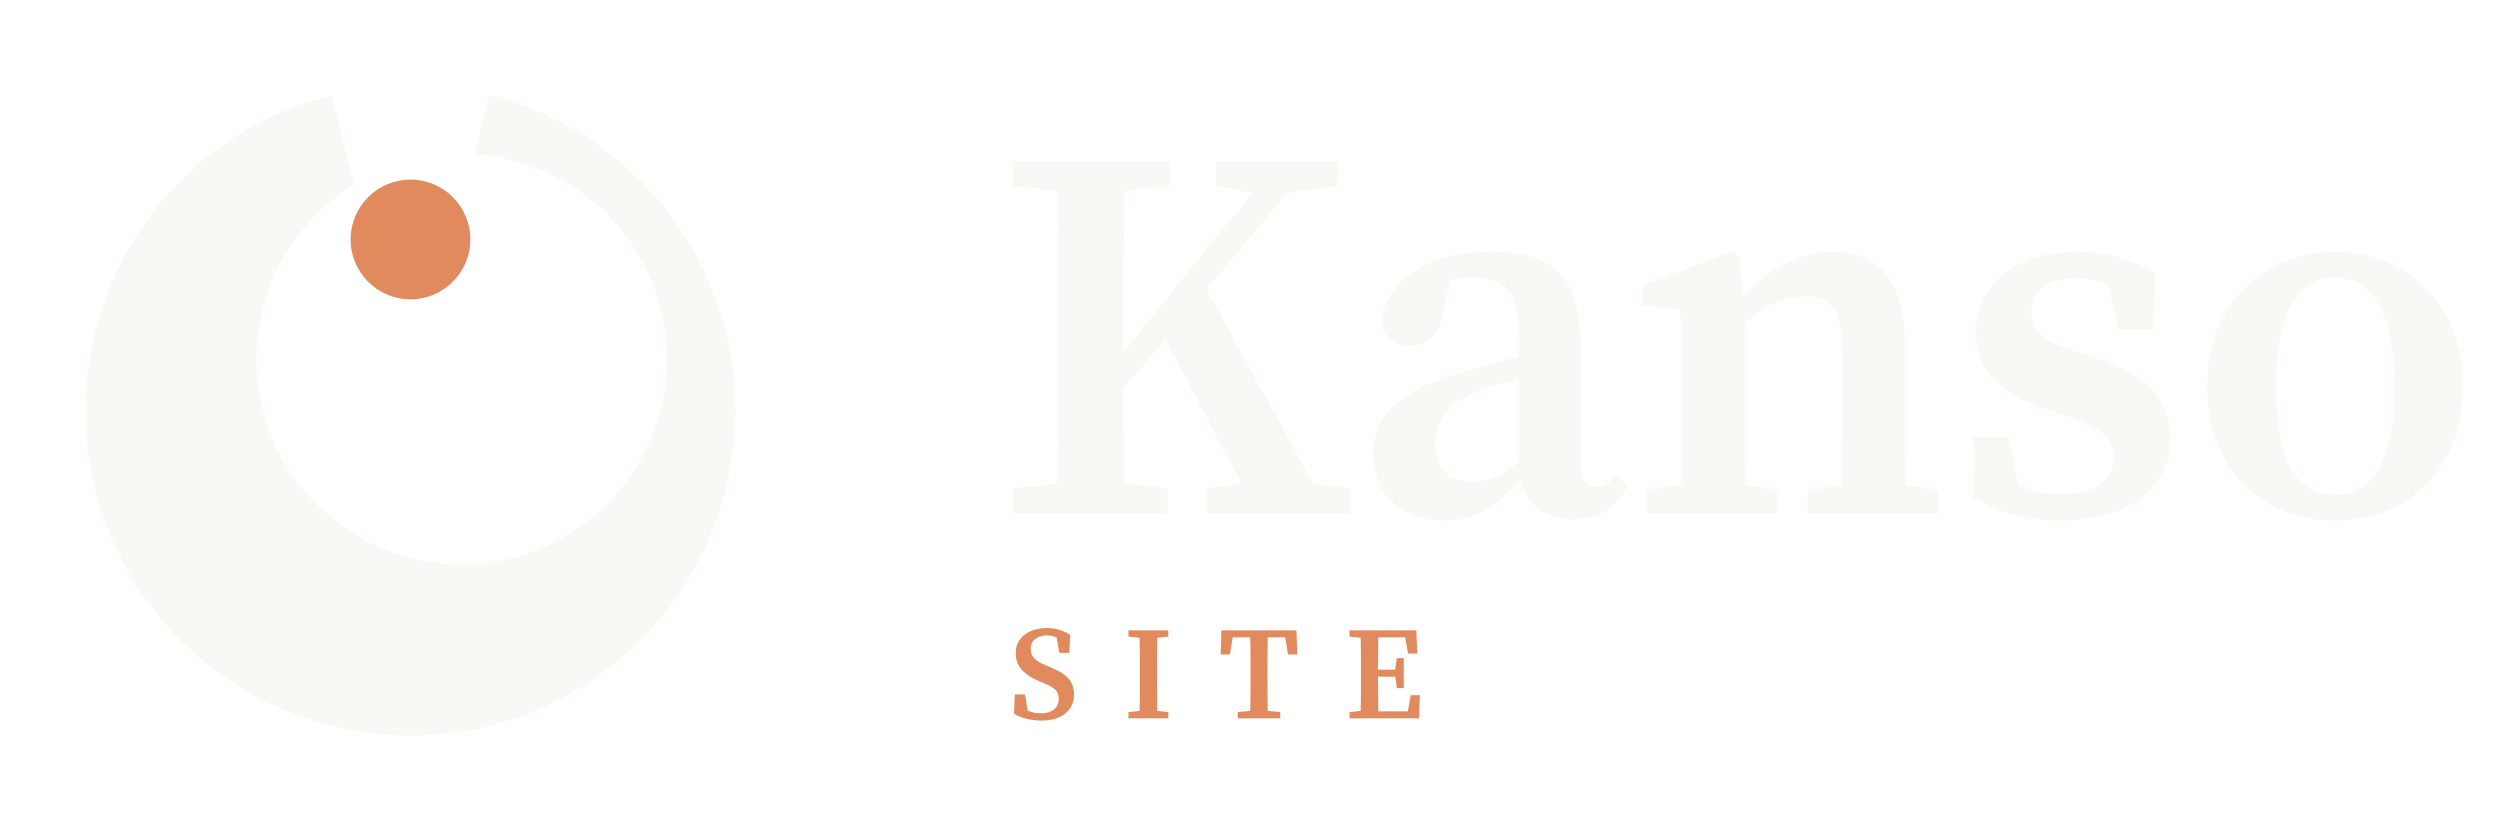
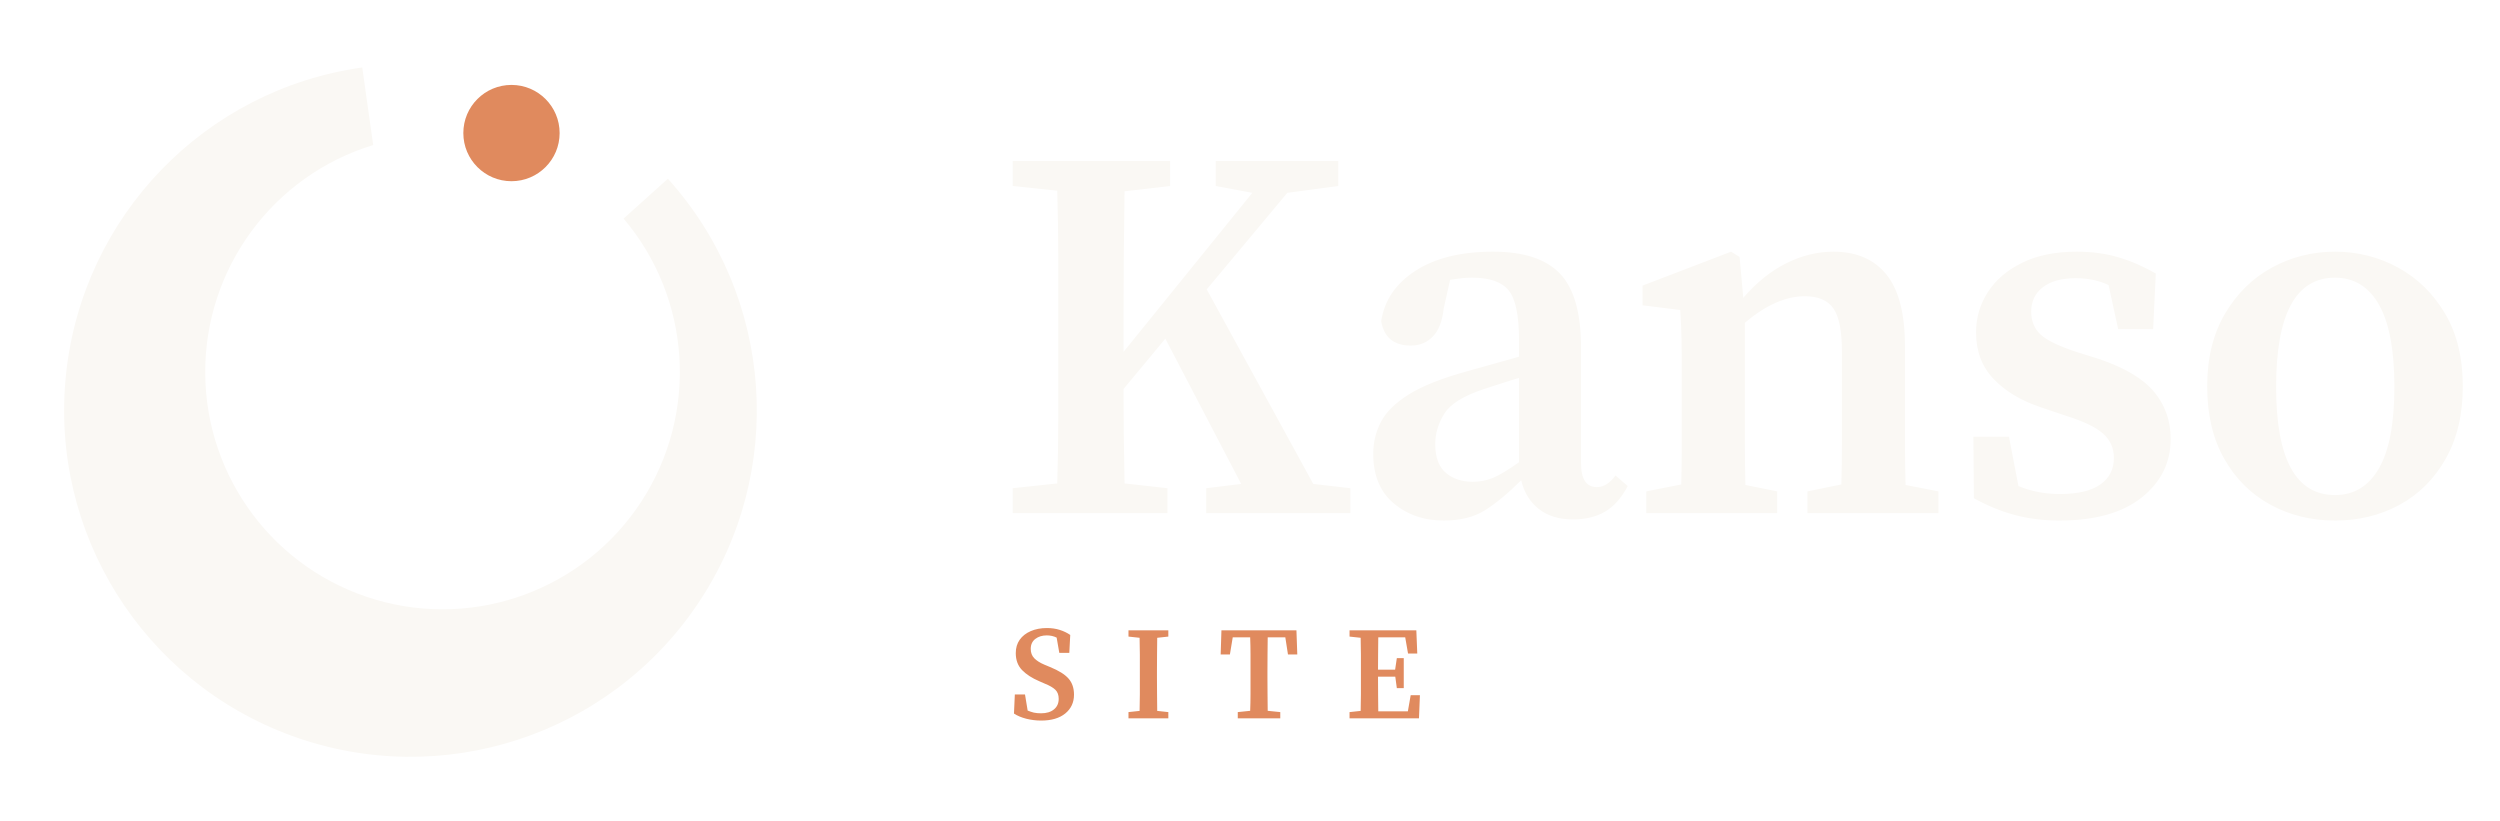
<svg xmlns="http://www.w3.org/2000/svg" viewBox="0 0 292.34 96" width="292.34" height="96" role="img">
  <g>
-     <path fill="#FAF8F4" d="M38.79 11.14A38 38 0 1 0 57.21 11.14L55.49 18.05A24 24 0 1 1 41.4 21.57Z" />
-     <circle cx="48" cy="28" r="7" fill="#E08A5E" />
+     <path fill="#FAF8F4" d="M78.10 20.90A40.5 40.5 0 1 1 42.36 7.89L43.64 16.96A27.75 27.75 0 1 0 72.92 25.56Z" />
+     <circle cx="59.81" cy="15.56" r="5.63" fill="#E08A5E" />
  </g>
  <path fill="#FAF8F4" d="M118.42 21.75V18.83H136.83V21.75L131.5 22.37Q131.44 26.21 131.41 30.15Q131.38 34.08 131.38 38.11V41.15L146.44 22.55L142.16 21.75V18.83H156.49V21.75L150.53 22.55L141.11 33.84L153.57 56.59L157.91 57.09V60H141.05V57.09L145.14 56.59L136.27 39.6L131.38 45.49Q131.38 48.1 131.41 50.86Q131.44 53.61 131.5 56.53L136.52 57.09V60H118.42V57.09L123.63 56.53Q123.75 52.68 123.75 48.72Q123.75 44.75 123.75 40.78V38.11Q123.75 34.21 123.75 30.24Q123.75 26.27 123.63 22.3ZM183.95 60.74Q181.47 60.74 179.92 59.5Q178.37 58.26 177.88 56.16Q175.58 58.45 173.66 59.66Q171.74 60.87 168.82 60.87Q165.35 60.87 162.97 58.85Q160.58 56.84 160.58 53.06Q160.58 51.07 161.48 49.34Q162.38 47.6 164.76 46.11Q167.15 44.62 171.68 43.38Q173.16 42.95 174.65 42.55Q176.14 42.14 177.63 41.71V39.79Q177.63 35.45 176.42 33.96Q175.21 32.47 172.17 32.47Q171.55 32.47 170.93 32.53Q170.31 32.6 169.57 32.72L168.82 36.07Q168.58 38.3 167.55 39.35Q166.53 40.41 164.98 40.41Q162 40.41 161.51 37.56Q162.07 33.9 165.51 31.67Q168.95 29.43 174.59 29.43Q179.98 29.43 182.43 32.01Q184.88 34.58 184.88 40.66V54.17Q184.88 56.96 186.74 56.96Q187.92 56.96 188.91 55.6L190.34 56.84Q189.22 58.95 187.67 59.84Q186.12 60.74 183.95 60.74ZM167.83 51.94Q167.83 54.23 169.07 55.29Q170.31 56.34 172.23 56.34Q173.47 56.34 174.59 55.88Q175.71 55.41 177.63 54.05V44.19Q176.57 44.5 175.55 44.84Q174.53 45.18 173.54 45.49Q169.94 46.67 168.89 48.38Q167.83 50.08 167.83 51.94ZM192.51 60V57.46L196.6 56.65Q196.66 54.36 196.66 51.66Q196.66 48.96 196.66 46.98V43.69Q196.66 41.15 196.63 39.63Q196.6 38.11 196.48 36.25L192.07 35.7V33.4L202.43 29.43L203.42 30.05L203.85 34.83Q206.21 32.1 208.91 30.77Q211.6 29.43 214.39 29.43Q218.42 29.43 220.59 32.1Q222.76 34.77 222.76 40.53V46.98Q222.76 49.09 222.76 51.72Q222.76 54.36 222.83 56.71L226.67 57.46V60H211.36V57.46L215.32 56.65Q215.39 54.36 215.39 51.72Q215.39 49.09 215.39 46.98V41.15Q215.39 37.49 214.39 36.07Q213.4 34.64 211.05 34.64Q207.7 34.64 204.04 37.74V46.98Q204.04 48.96 204.04 51.66Q204.04 54.36 204.1 56.71L207.82 57.46V60ZM240.81 60.87Q238.02 60.87 235.6 60.22Q233.18 59.57 230.82 58.26L230.76 51.07H234.92L236.03 56.84Q238.26 57.77 240.87 57.77Q244.03 57.77 245.61 56.65Q247.19 55.54 247.19 53.55Q247.19 51.82 245.92 50.7Q244.65 49.58 241.67 48.65L238.57 47.6Q235.1 46.42 233.09 44.28Q231.07 42.14 231.07 38.86Q231.07 36.32 232.44 34.18Q233.8 32.04 236.44 30.74Q239.07 29.43 242.85 29.43Q245.52 29.43 247.72 30.09Q249.92 30.74 252.09 31.98L251.78 38.49H247.69L246.57 33.34Q244.9 32.53 242.73 32.53Q240.25 32.53 238.88 33.59Q237.52 34.64 237.52 36.44Q237.52 38.11 238.64 39.14Q239.75 40.16 242.98 41.21L245.39 41.96Q249.98 43.51 251.9 45.83Q253.83 48.16 253.83 51.32Q253.83 55.47 250.45 58.17Q247.07 60.87 240.81 60.87ZM273.05 60.87Q268.89 60.87 265.48 59.01Q262.07 57.15 260.09 53.64Q258.1 50.14 258.1 45.18Q258.1 40.22 260.18 36.69Q262.26 33.15 265.67 31.29Q269.08 29.43 273.05 29.43Q277.01 29.43 280.42 31.29Q283.83 33.15 285.91 36.66Q287.99 40.16 287.99 45.18Q287.99 50.14 285.97 53.68Q283.96 57.21 280.58 59.04Q277.2 60.87 273.05 60.87ZM273.05 57.89Q276.39 57.89 278.19 54.76Q279.99 51.63 279.99 45.24Q279.99 38.8 278.19 35.63Q276.39 32.47 273.05 32.47Q266.16 32.47 266.16 45.24Q266.16 57.89 273.05 57.89Z" />
  <path fill="#E08A5E" d="M121.75 84.26Q120.88 84.26 120.02 84.05Q119.16 83.83 118.57 83.44L118.67 81.21H119.86L120.17 83.09Q120.53 83.24 120.89 83.33Q121.25 83.41 121.74 83.41Q122.7 83.41 123.25 82.95Q123.8 82.5 123.8 81.72Q123.8 81.04 123.41 80.66Q123.02 80.28 122.17 79.94L121.53 79.66Q120.26 79.12 119.52 78.36Q118.78 77.6 118.78 76.37Q118.78 75.46 119.24 74.81Q119.7 74.16 120.53 73.8Q121.36 73.44 122.43 73.44Q123.24 73.44 123.93 73.66Q124.62 73.88 125.15 74.25L125.04 76.34H123.87L123.56 74.56Q123.04 74.3 122.4 74.3Q121.61 74.3 121.07 74.71Q120.53 75.12 120.53 75.88Q120.53 76.54 120.94 76.97Q121.36 77.4 122.12 77.72L122.79 78Q124.31 78.62 124.95 79.35Q125.59 80.08 125.59 81.23Q125.59 82.59 124.57 83.43Q123.55 84.26 121.75 84.26ZM131.96 74.44V73.71H136.62V74.44L135.32 74.58Q135.31 75.55 135.3 76.54Q135.29 77.52 135.29 78.53V79.19Q135.29 80.17 135.3 81.16Q135.31 82.14 135.32 83.13L136.62 83.27V84H131.96V83.27L133.26 83.13Q133.29 82.17 133.29 81.18Q133.29 80.19 133.29 79.19V78.53Q133.29 77.55 133.29 76.56Q133.29 75.57 133.26 74.58ZM142.74 76.53 142.83 73.71H151.6L151.7 76.53H150.61L150.3 74.53H148.24Q148.22 75.51 148.22 76.51Q148.21 77.52 148.21 78.53V79.19Q148.21 80.17 148.22 81.16Q148.22 82.14 148.24 83.12L149.71 83.27V84H144.74V83.27L146.19 83.12Q146.23 82.16 146.23 81.17Q146.23 80.19 146.23 79.19V78.53Q146.23 77.54 146.23 76.53Q146.23 75.52 146.19 74.53H144.15L143.82 76.53ZM157.81 74.44V73.71H165.62L165.73 76.42H164.65L164.32 74.53H161.17Q161.16 75.51 161.15 76.48Q161.14 77.46 161.14 78.31H163.14L163.34 76.96H164.15V80.47H163.34L163.16 79.13H161.14Q161.14 80.25 161.15 81.23Q161.16 82.22 161.17 83.18H164.63L164.96 81.29H166.04L165.93 84H157.81V83.27L159.11 83.13Q159.14 82.17 159.14 81.18Q159.14 80.19 159.14 79.19V78.53Q159.14 77.55 159.14 76.56Q159.14 75.57 159.11 74.58Z" />
</svg>
